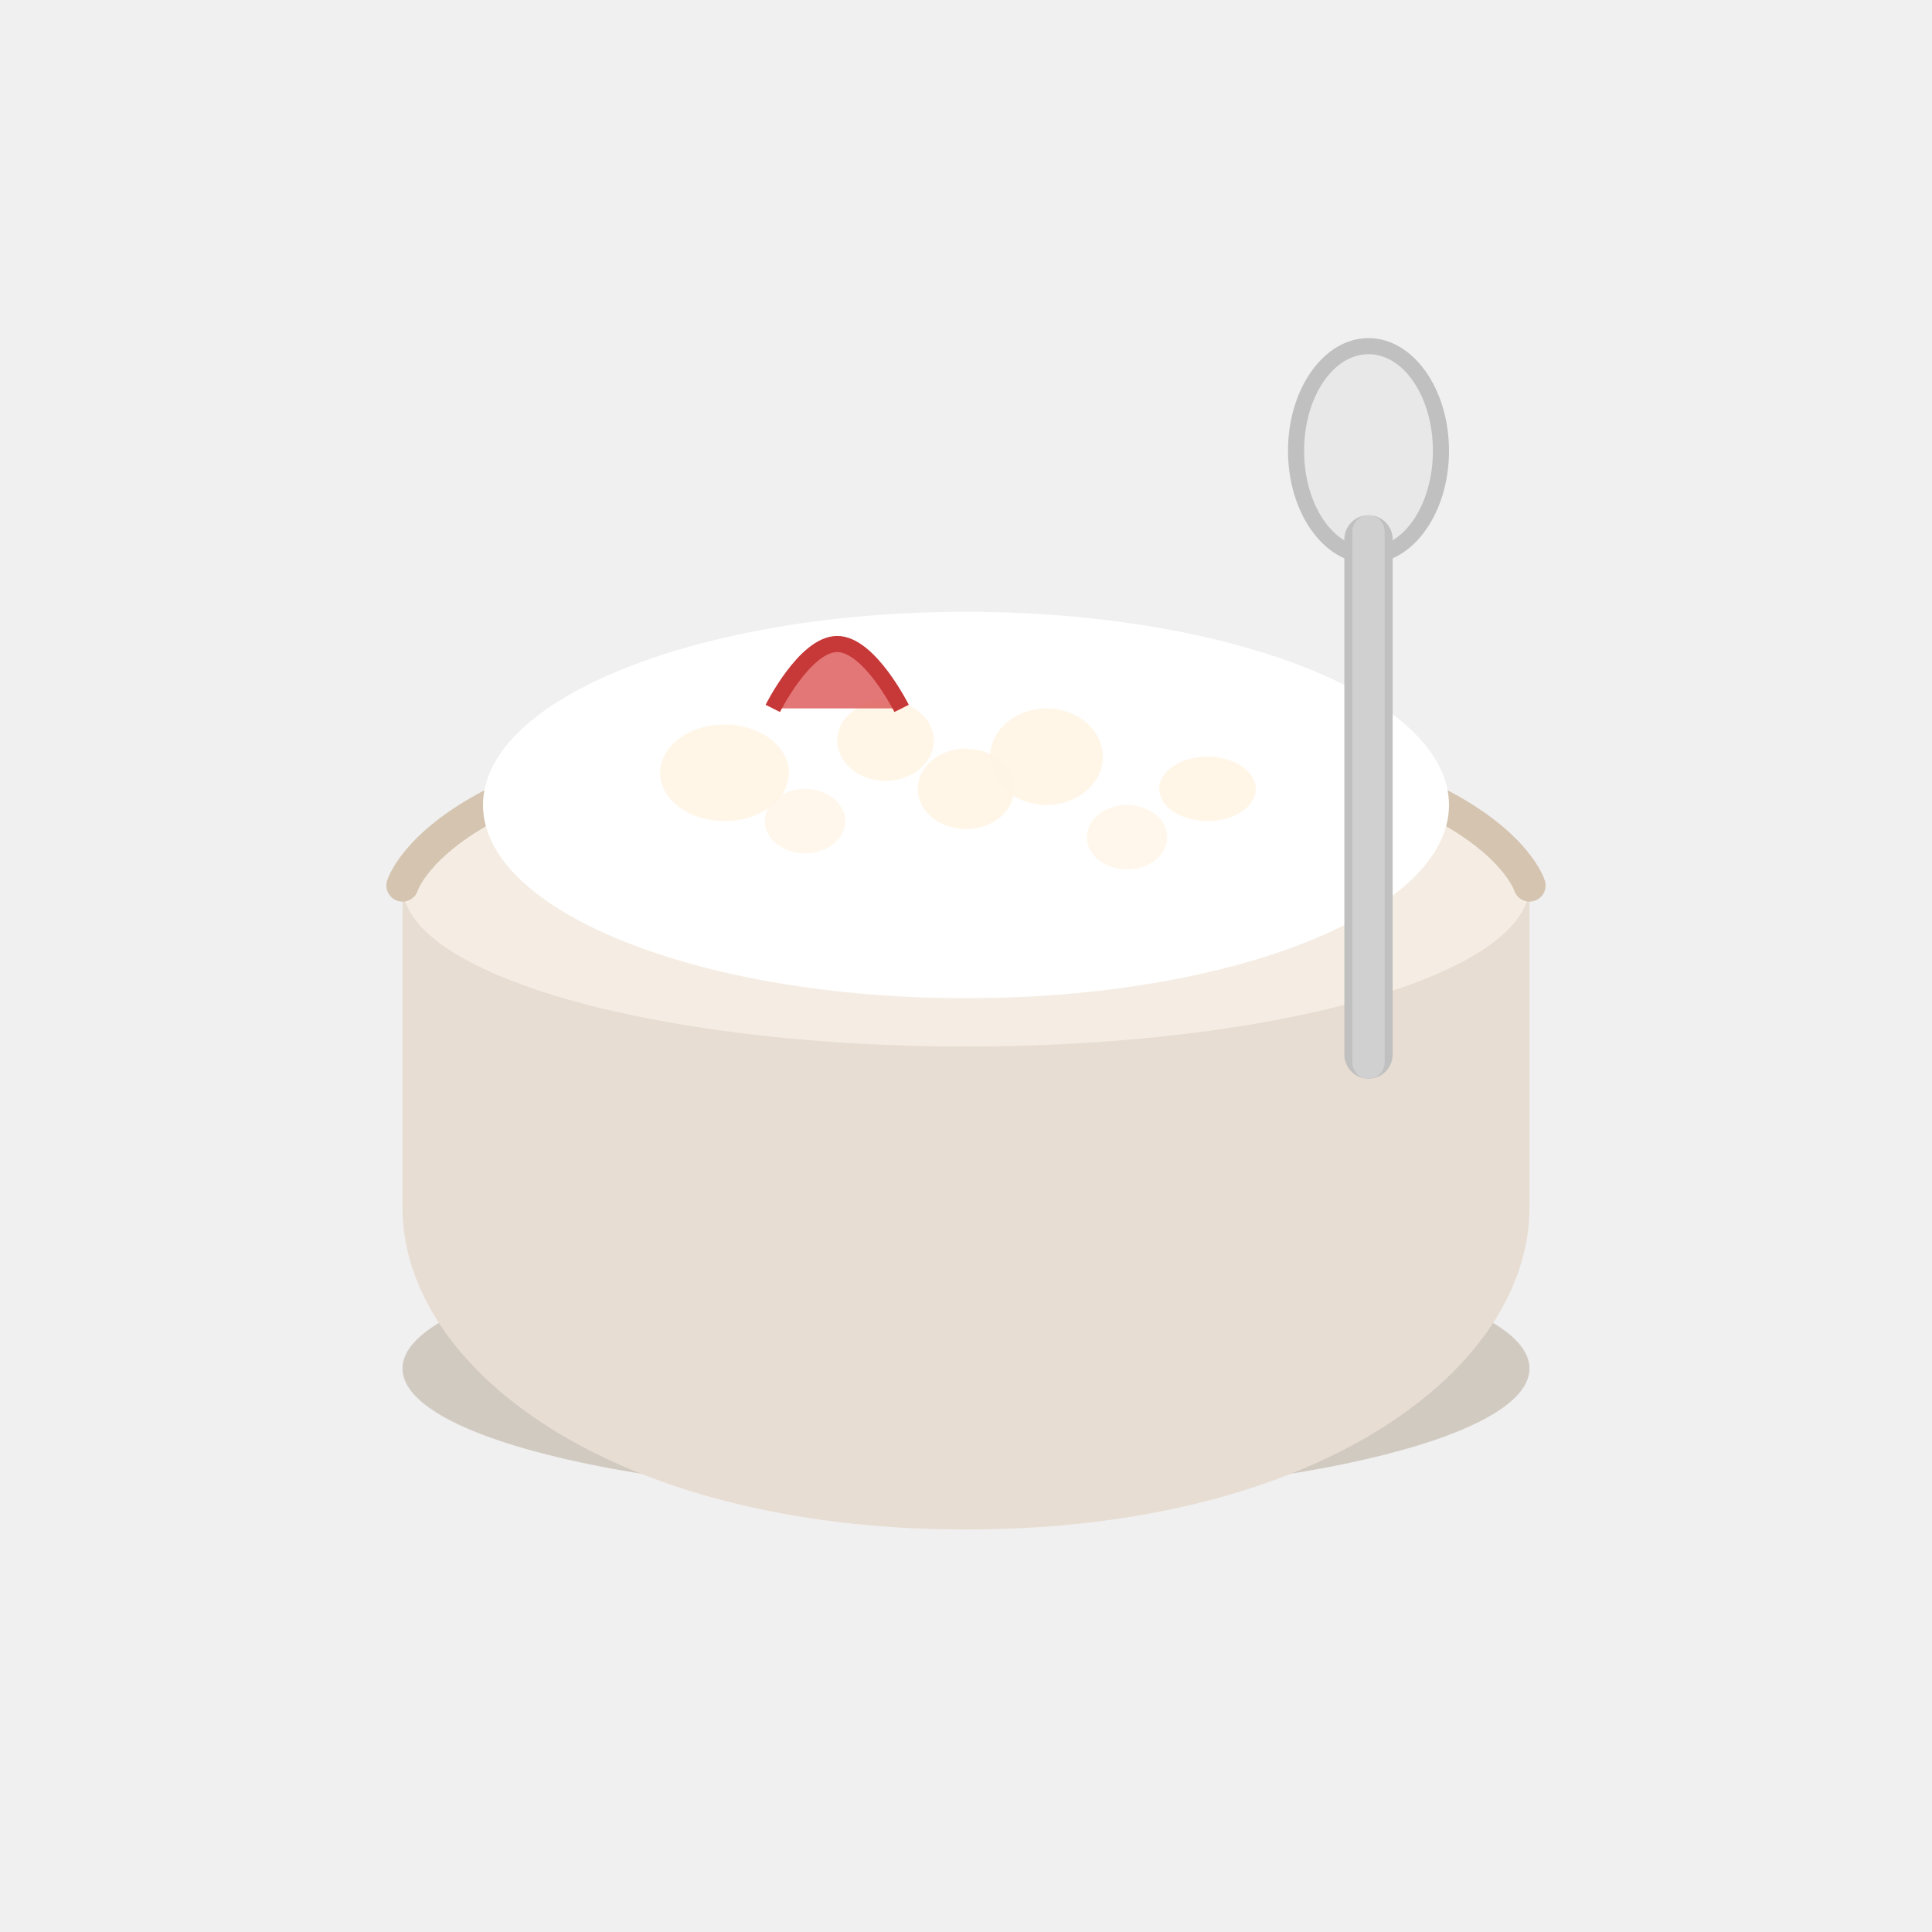
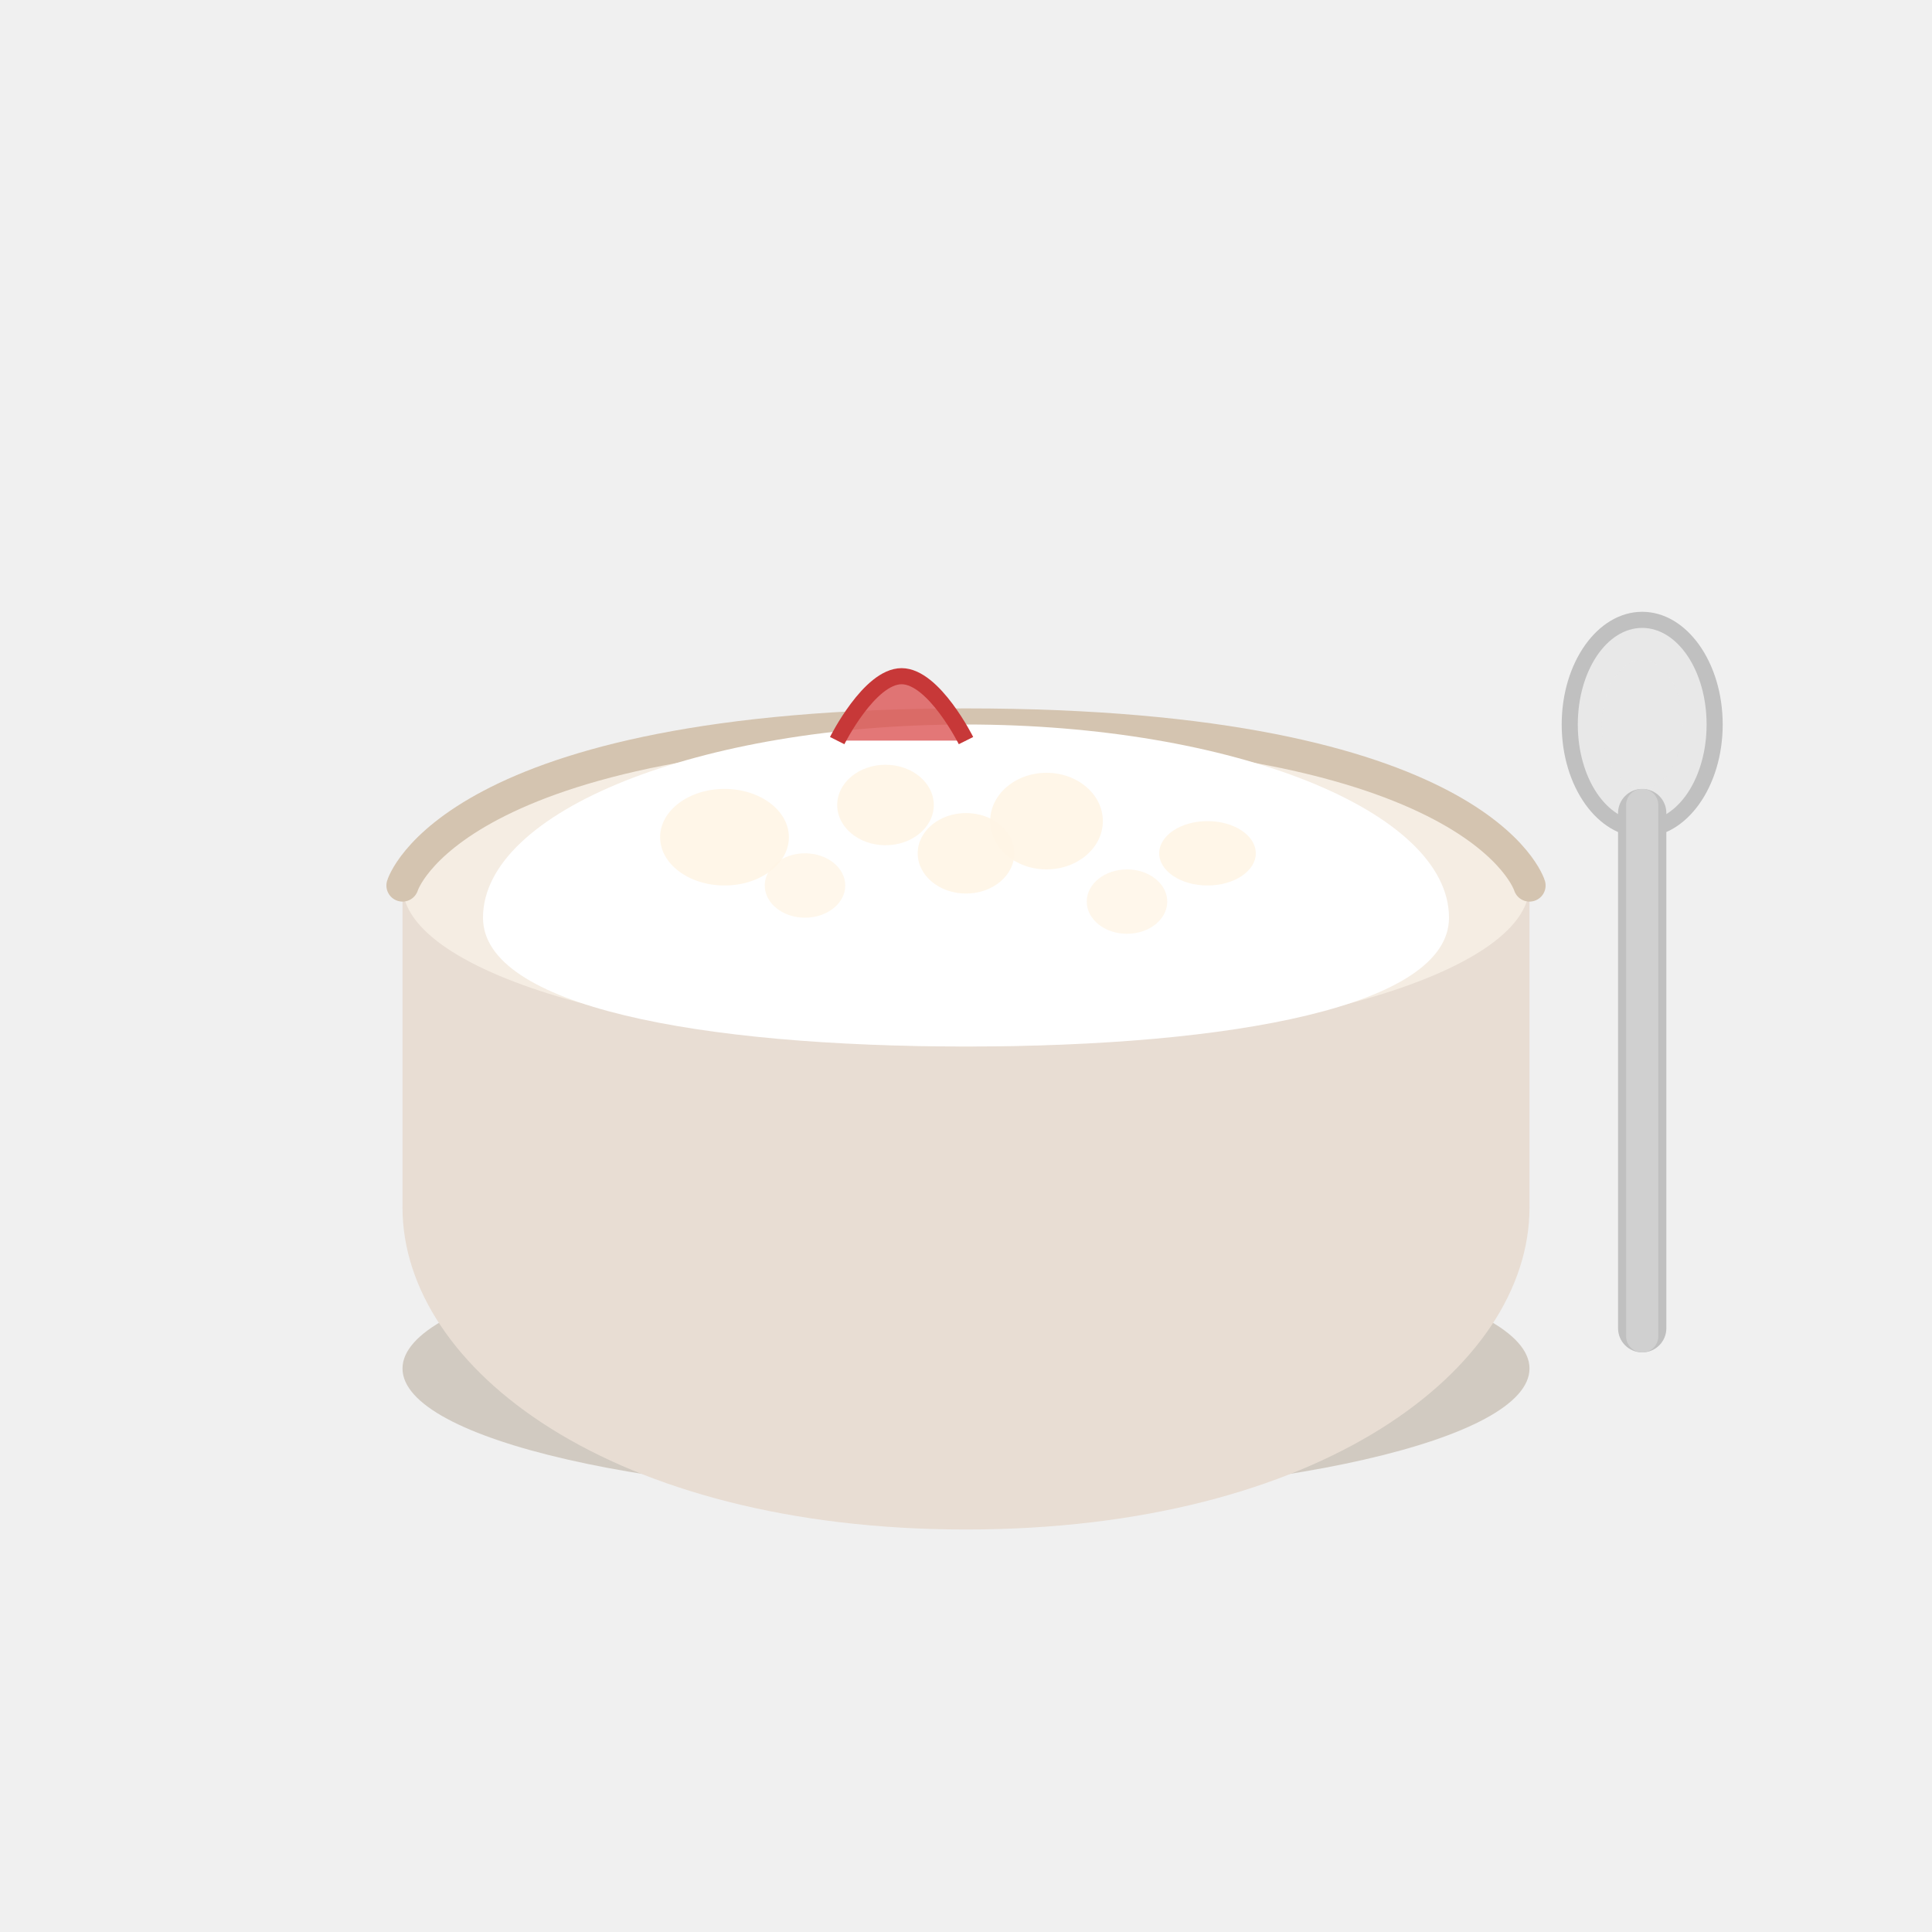
<svg xmlns="http://www.w3.org/2000/svg" width="120" height="120" viewBox="0 0 120 120" fill="none">
-   <ellipse cx="60" cy="85" rx="35" ry="8" fill="#8B7355" opacity="0.3" />
+   <path opacity="0.3" d="M60 93C79.33 93 95 89.418 95 85C95 80.582 79.33 77 60 77C40.67 77 25 80.582 25 85C25 89.418 40.67 93 60 93Z" fill="#8B7355" />
  <path d="M25 55C25 55 28 45 60 45C92 45 95 55 95 55V75C95 85 82 95 60 95C38 95 25 85 25 75V55Z" fill="#E8DDD3" />
-   <path d="M25 55C25 55 28 45 60 45C92 45 95 55 95 55V75C95 85 82 95 60 95C38 95 25 85 25 75V55Z" fill="url(#bowl-gradient)" opacity="0.6" />
-   <ellipse cx="60" cy="55" rx="35" ry="10" fill="#F5EDE3" />
+   <path opacity="0.6" d="M25 55C25 55 28 45 60 45C92 45 95 55 95 55V75C95 85 82 95 60 95C38 95 25 85 25 75V55Z" fill="url(#paint0_linear_17_467)" />
+   <path d="M60 65C79.33 65 95 60.523 95 55C95 49.477 79.33 45 60 45C40.67 45 25 49.477 25 55C25 60.523 40.67 65 60 65Z" fill="#F5EDE3" />
  <path d="M25 55C25 55 28 45 60 45C92 45 95 55 95 55" stroke="#D4C4B0" stroke-width="2" stroke-linecap="round" />
-   <ellipse cx="60" cy="50" rx="30" ry="12" fill="#FFFFFF" />
-   <ellipse cx="45" cy="48" rx="4" ry="3" fill="#FFF5E6" opacity="0.9" />
-   <ellipse cx="55" cy="46" rx="3" ry="2.5" fill="#FFF5E6" opacity="0.9" />
-   <ellipse cx="65" cy="47" rx="3.5" ry="3" fill="#FFF5E6" opacity="0.9" />
-   <ellipse cx="75" cy="49" rx="3" ry="2" fill="#FFF5E6" opacity="0.9" />
-   <ellipse cx="50" cy="51" rx="2.5" ry="2" fill="#FFF5E6" opacity="0.8" />
-   <ellipse cx="70" cy="52" rx="2.5" ry="2" fill="#FFF5E6" opacity="0.8" />
-   <ellipse cx="60" cy="49" rx="3" ry="2.5" fill="#FFF5E6" opacity="0.9" />
-   <path d="M48 44C48 44 50 40 52 40C54 40 56 44 56 44" fill="#DC5555" opacity="0.8" />
-   <path d="M48 44C48 44 50 40 52 40C54 40 56 44 56 44" stroke="#C73838" stroke-width="1" fill="none" />
-   <ellipse cx="85" cy="28" rx="5" ry="7" fill="#C0C0C0" />
-   <ellipse cx="85" cy="28" rx="4" ry="6" fill="url(#spoon-gradient)" />
-   <rect x="83.5" y="32" width="3" height="35" rx="1.5" fill="#C0C0C0" />
-   <rect x="84" y="32" width="2" height="35" rx="1" fill="url(#handle-gradient)" />
-   <ellipse cx="85" cy="28" rx="2.5" ry="4" fill="#E8E8E8" opacity="0.6" />
+   <path d="M60 65C76.569 65 90 62.5 90 57C90 50.373 76.569 45 60 45C43.431 45 30 50.373 30 57C30 62.5 43.431 65 60 65Z" fill="white" />
+   <path opacity="0.9" d="M45 55C47.209 55 49 53.657 49 52C49 50.343 47.209 49 45 49C42.791 49 41 50.343 41 52C41 53.657 42.791 55 45 55Z" fill="#FFF5E6" />
+   <path opacity="0.9" d="M55 52.5C56.657 52.5 58 51.381 58 50C58 48.619 56.657 47.5 55 47.5C53.343 47.5 52 48.619 52 50C52 51.381 53.343 52.5 55 52.5Z" fill="#FFF5E6" />
+   <path opacity="0.9" d="M65 54C66.933 54 68.5 52.657 68.5 51C68.5 49.343 66.933 48 65 48C63.067 48 61.5 49.343 61.5 51C61.5 52.657 63.067 54 65 54Z" fill="#FFF5E6" />
+   <path opacity="0.9" d="M75 55C76.657 55 78 54.105 78 53C78 51.895 76.657 51 75 51C73.343 51 72 51.895 72 53C72 54.105 73.343 55 75 55Z" fill="#FFF5E6" />
+   <path opacity="0.8" d="M50 57C51.381 57 52.5 56.105 52.5 55C52.5 53.895 51.381 53 50 53C48.619 53 47.5 53.895 47.5 55C47.5 56.105 48.619 57 50 57Z" fill="#FFF5E6" />
+   <path opacity="0.8" d="M70 58C71.381 58 72.5 57.105 72.5 56C72.5 54.895 71.381 54 70 54C68.619 54 67.5 54.895 67.5 56C67.5 57.105 68.619 58 70 58Z" fill="#FFF5E6" />
+   <path opacity="0.9" d="M60 55.5C61.657 55.5 63 54.381 63 53C63 51.619 61.657 50.5 60 50.5C58.343 50.5 57 51.619 57 53C57 54.381 58.343 55.5 60 55.5Z" fill="#FFF5E6" />
+   <path opacity="0.8" d="M52 46C52 46 54 42 56 42C58 42 60 46 60 46" fill="#DC5555" />
+   <path d="M52 46C52 46 54 42 56 42C58 42 60 46 60 46" stroke="#C73838" />
+   <path d="M102 52C104.761 52 107 48.866 107 45C107 41.134 104.761 38 102 38C99.239 38 97 41.134 97 45C97 48.866 99.239 52 102 52Z" fill="#C0C0C0" />
+   <path d="M102 51C104.209 51 106 48.314 106 45C106 41.686 104.209 39 102 39C99.791 39 98 41.686 98 45C98 48.314 99.791 51 102 51Z" fill="url(#paint1_linear_17_467)" />
+   <path d="M103.5 50.5C103.5 49.672 102.828 49 102 49C101.172 49 100.5 49.672 100.5 50.5V82.5C100.5 83.328 101.172 84 102 84C102.828 84 103.5 83.328 103.5 82.5V50.5Z" fill="#C0C0C0" />
+   <path d="M103 50C103 49.448 102.552 49 102 49C101.448 49 101 49.448 101 50V83C101 83.552 101.448 84 102 84C102.552 84 103 83.552 103 83V50Z" fill="url(#paint2_linear_17_467)" />
+   <path opacity="0.6" d="M102 49C103.381 49 104.5 47.209 104.5 45C104.5 42.791 103.381 41 102 41C100.619 41 99.5 42.791 99.5 45C99.5 47.209 100.619 49 102 49Z" fill="#E8E8E8" />
  <defs>
-     <linearGradient id="bowl-gradient" x1="60" y1="45" x2="60" y2="95">
-       <stop offset="0%" stop-color="#F5EDE3" stop-opacity="0" />
-       <stop offset="100%" stop-color="#D4C4B0" stop-opacity="0.5" />
+     <linearGradient id="paint0_linear_17_467" x1="4225" y1="2295" x2="4225" y2="4795" gradientUnits="userSpaceOnUse">
+       <stop stop-color="#F5EDE3" stop-opacity="0" />
+       <stop offset="1" stop-color="#D4C4B0" stop-opacity="0.5" />
    </linearGradient>
-     <linearGradient id="spoon-gradient" x1="85" y1="22" x2="85" y2="35">
-       <stop offset="0%" stop-color="#E8E8E8" />
-       <stop offset="100%" stop-color="#A0A0A0" />
+     <linearGradient id="paint1_linear_17_467" x1="778" y1="303" x2="778" y2="459" gradientUnits="userSpaceOnUse">
+       <stop stop-color="#E8E8E8" />
+       <stop offset="1" stop-color="#A0A0A0" />
    </linearGradient>
-     <linearGradient id="handle-gradient" x1="85" y1="32" x2="85" y2="67">
-       <stop offset="0%" stop-color="#D0D0D0" />
-       <stop offset="50%" stop-color="#B0B0B0" />
-       <stop offset="100%" stop-color="#D0D0D0" />
+     <linearGradient id="paint2_linear_17_467" x1="271" y1="1169" x2="271" y2="2394" gradientUnits="userSpaceOnUse">
+       <stop stop-color="#D0D0D0" />
+       <stop offset="0.5" stop-color="#B0B0B0" />
+       <stop offset="1" stop-color="#D0D0D0" />
    </linearGradient>
  </defs>
</svg>
